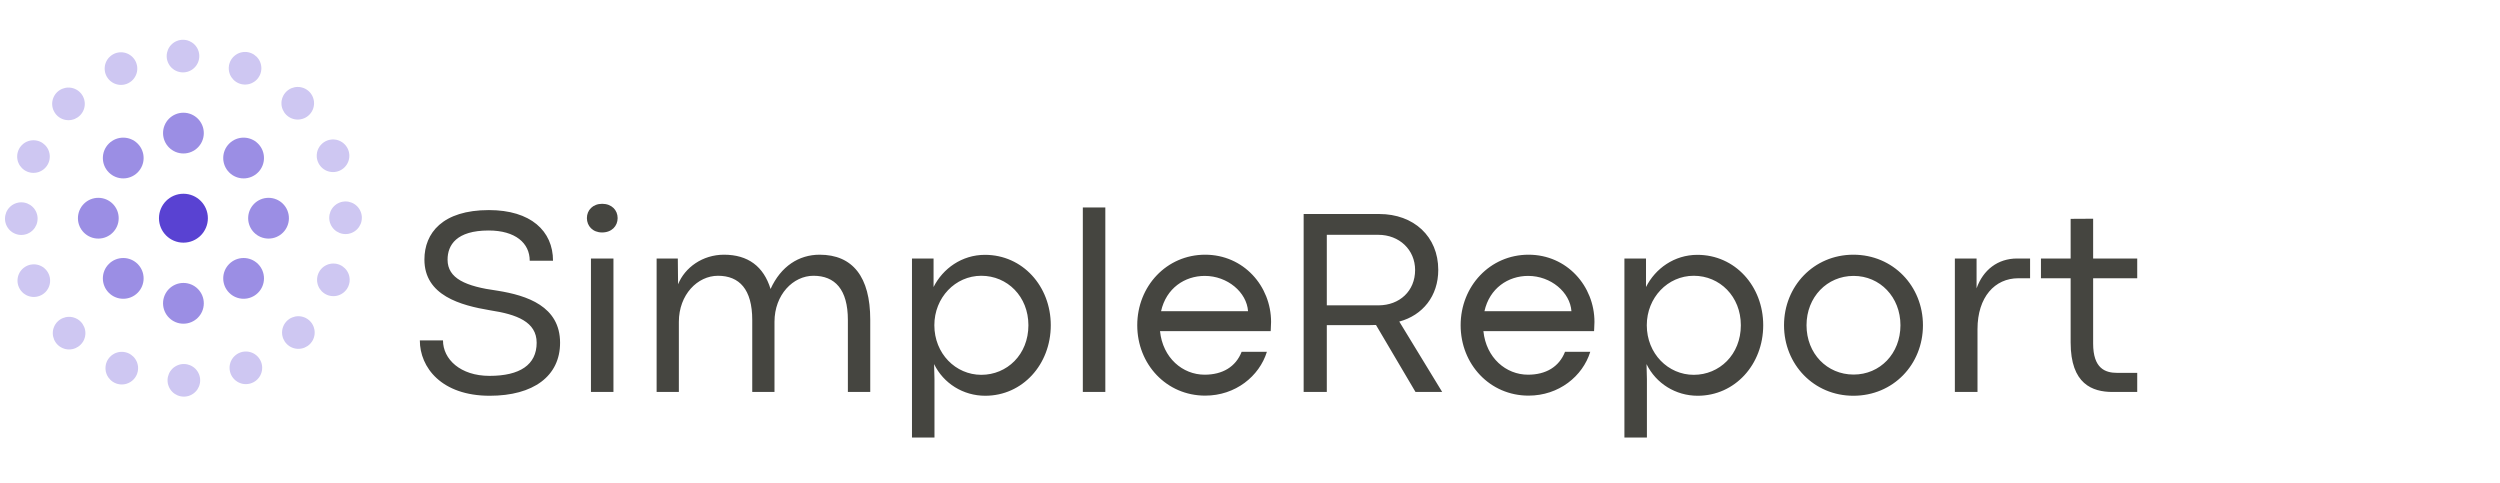
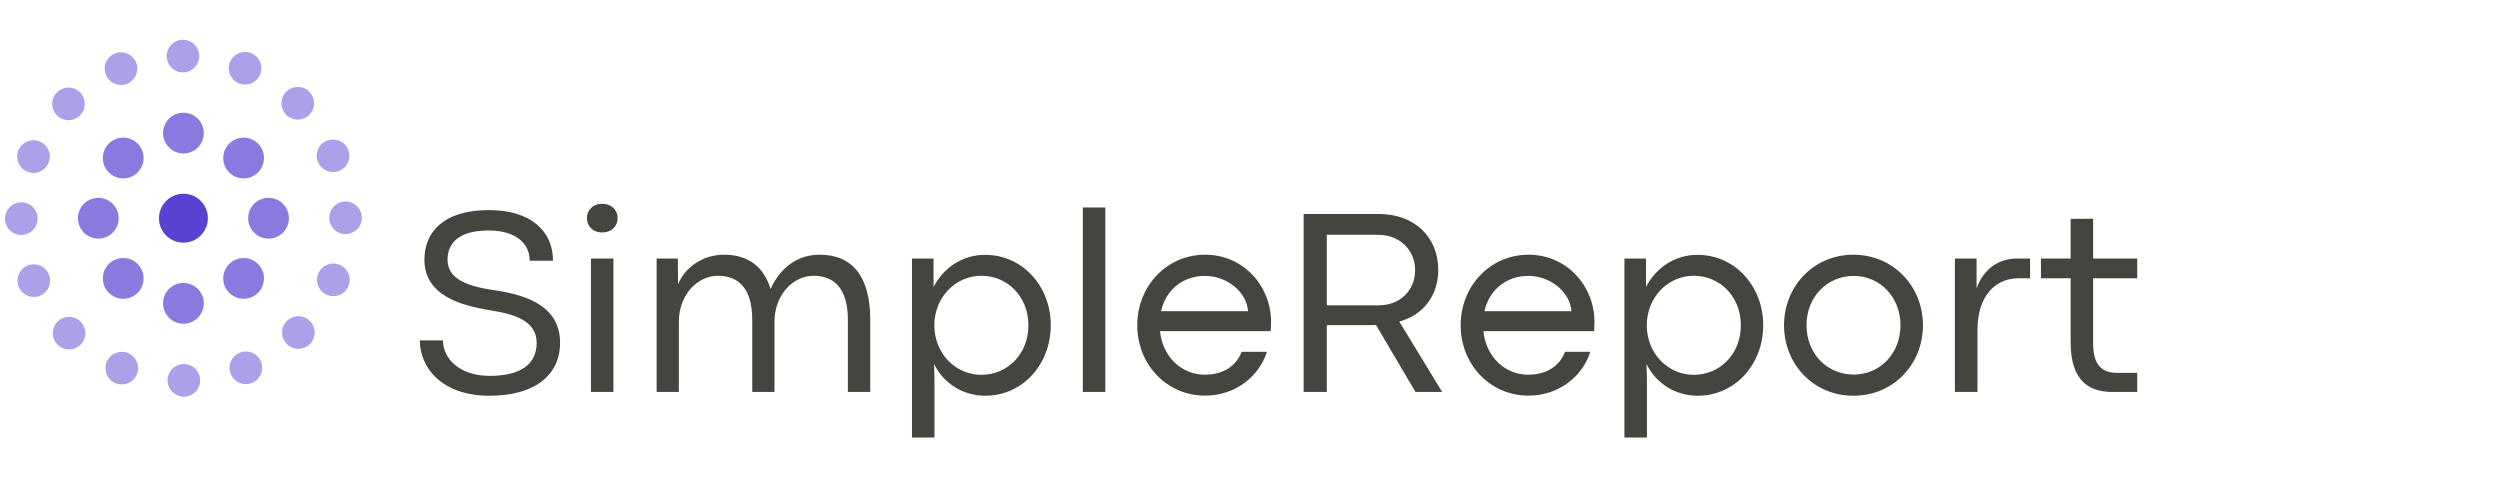
<svg xmlns="http://www.w3.org/2000/svg" width="1840" height="355" viewBox="0 0 1840 355" fill="none">
  <path fill-rule="evenodd" clip-rule="evenodd" d="M443.122 171.091C450.247 171.091 454.58 166.372 454.58 160.497C454.58 154.719 450.247 150 443.218 150C436.286 150 431.953 154.719 431.953 160.497C431.953 166.372 436.286 171.091 443.122 171.091ZM796.961 288.486H813.522V152.697H796.961V288.486ZM412.215 252.275C412.215 276.833 392.573 291.279 360.415 291.279C324.887 291.279 309 270.381 309 250.542H326.042C326.042 264.314 338.751 276.641 360.319 276.641C382.656 276.641 394.98 268.455 394.98 252.275C394.98 236.867 380.346 231.377 360.8 228.392C338.944 224.732 312.37 217.51 312.37 191.026C312.37 171.476 325.753 154.623 359.837 154.623C390.648 154.623 407.016 170.031 407.016 191.892H389.878C389.878 178.891 379.286 169.646 359.645 169.646C335.959 169.646 329.412 180.336 329.412 191.122C329.412 204.894 342.603 210.768 366.096 213.946C387.856 217.413 412.215 225.406 412.215 252.275ZM451.498 190.255V288.486H434.938V190.255H451.498ZM603.24 187.462C588.027 187.462 574.74 195.937 567.134 212.694C562.031 196.034 550.477 187.462 532.857 187.462C517.067 187.462 504.069 196.9 499.062 209.227L498.87 190.255H483.272V288.486H499.64V236.867C499.64 216.835 513.408 202.968 528.428 202.968C544.122 202.968 553.654 212.887 553.654 235.518V288.486H570.023V236.867C570.023 216.835 583.791 202.968 598.715 202.968C614.505 202.968 624.037 212.983 624.037 235.518V288.486H640.502V235.23C640.502 203.834 627.6 187.462 603.24 187.462ZM687.776 322H671.216V190.255H687.102V211.25C693.938 197.671 707.899 187.559 724.941 187.559C752.671 187.559 773.372 210.672 773.372 239.371C773.372 268.262 752.575 291.279 725.134 291.279C708.959 291.279 694.42 282.226 687.488 267.973L687.776 279.048V322ZM687.68 239.371C687.68 260.269 703.374 275.87 722.246 275.87C741.117 275.87 756.907 261.039 756.907 239.371C756.907 218.184 741.406 202.968 722.246 202.968C703.085 202.968 687.68 219.05 687.68 239.371ZM886.985 187.462C915.293 187.462 935.512 210.576 935.512 236.963C935.512 238.434 935.443 239.697 935.304 242.223C935.279 242.674 935.252 243.165 935.223 243.704H853.768C855.79 263.447 870.425 275.774 886.6 275.774C899.791 275.774 909.516 269.996 913.848 258.92H932.431C926.846 276.929 909.323 291.183 886.985 291.183C858.582 291.183 837.015 268.166 837.015 239.371C837.015 210.672 858.582 187.462 886.985 187.462ZM886.697 203.064C871.965 203.064 858.293 212.116 854.538 229.066H918.566C917.603 215.102 903.45 203.064 886.697 203.064ZM959.486 288.486H976.528V239.274H1008.49C1009.94 239.274 1011.29 239.274 1012.73 239.178L1041.81 288.486H1061.45L1029.87 236.674C1047.1 232.052 1058.56 217.895 1058.56 198.634C1058.56 173.98 1040.46 157.512 1015.14 157.512H959.486V288.486ZM976.528 224.732V172.824H1014.46C1029.87 172.824 1041.52 183.803 1041.52 198.73C1041.52 214.235 1030.06 224.636 1014.75 224.732H976.528ZM1125 187.462C1153.3 187.462 1173.52 210.576 1173.52 236.963C1173.52 238.417 1173.45 239.668 1173.32 242.137L1173.32 242.151L1173.32 242.166L1173.32 242.18L1173.32 242.194L1173.32 242.209L1173.31 242.223C1173.29 242.674 1173.26 243.165 1173.23 243.704H1091.78C1093.8 263.447 1108.44 275.774 1124.61 275.774C1137.8 275.774 1147.53 269.996 1151.86 258.92H1170.44C1164.86 276.929 1147.33 291.183 1125 291.183C1096.59 291.183 1075.03 268.166 1075.03 239.371C1075.03 210.672 1096.59 187.462 1125 187.462ZM1124.71 203.064C1109.98 203.064 1096.3 212.116 1092.55 229.066H1156.58C1155.61 215.102 1141.46 203.064 1124.71 203.064ZM1195.57 322H1212.13V279.048L1211.84 267.973C1218.78 282.226 1233.31 291.279 1249.49 291.279C1276.93 291.279 1297.73 268.262 1297.73 239.371C1297.73 210.672 1277.03 187.559 1249.3 187.559C1232.26 187.559 1218.29 197.671 1211.46 211.25V190.255H1195.57V322ZM1246.6 275.87C1227.73 275.87 1212.04 260.269 1212.04 239.371C1212.04 219.05 1227.44 202.968 1246.6 202.968C1265.76 202.968 1281.26 218.184 1281.26 239.371C1281.26 261.039 1265.47 275.87 1246.6 275.87ZM1415.29 239.371C1415.29 268.262 1393.43 291.279 1364.07 291.279C1334.99 291.279 1313.04 268.262 1313.04 239.371C1313.04 210.672 1334.89 187.462 1364.07 187.462C1393.34 187.462 1415.29 210.576 1415.29 239.371ZM1329.6 239.371C1329.6 260.269 1344.71 275.677 1364.26 275.677C1383.71 275.677 1398.73 260.269 1398.73 239.371C1398.73 218.665 1383.71 203.064 1364.26 203.064C1344.71 203.064 1329.6 218.665 1329.6 239.371ZM1438.78 288.486H1455.44V242.26C1455.44 218.569 1468.24 204.797 1485.48 204.797H1494.14V190.255H1484.61C1470.36 190.255 1459.58 198.634 1454.76 212.213V190.255H1438.78V288.486ZM1573 288.486H1554.9C1539.98 288.486 1523.99 282.708 1523.99 252.083V204.797H1502.14V190.255H1523.99V161.075L1540.55 160.979V190.255H1573V204.797H1540.55V252.853C1540.55 271.151 1549.41 274.426 1558.17 274.426H1573V288.486Z" fill="#454540" />
-   <g opacity="0.3">
+   <g opacity="0.5">
    <circle cx="134.679" cy="41.278" r="12" transform="rotate(-22.5 134.679 41.2776)" fill="#5942D2" />
    <circle cx="180.366" cy="50.237" r="12" fill="#5942D2" />
    <circle cx="135.321" cy="279.92" r="12" transform="rotate(157.5 135.321 279.92)" fill="#5942D2" />
    <circle cx="89.041" cy="50.483" r="12" transform="rotate(-45 89.0407 50.4834)" fill="#5942D2" />
    <circle cx="180.959" cy="270.715" r="12" transform="rotate(135 180.959 270.715)" fill="#5942D2" />
    <circle cx="24.639" cy="115.232" r="12" transform="rotate(-90 24.6385 115.232)" fill="#5942D2" />
    <circle cx="245.361" cy="205.963" r="12" transform="rotate(90 245.361 205.963)" fill="#5942D2" />
    <circle cx="24.885" cy="206.557" r="12" transform="rotate(-135 24.8846 206.557)" fill="#5942D2" />
    <circle cx="245.116" cy="114.639" r="12" transform="rotate(45 245.116 114.639)" fill="#5942D2" />
    <circle cx="89.635" cy="270.959" r="12" transform="rotate(-180 89.6346 270.959)" fill="#5942D2" />
    <circle cx="254.321" cy="160.276" r="12" transform="rotate(67.5 254.321 160.276)" fill="#5942D2" />
    <circle cx="15.679" cy="160.919" r="12" transform="rotate(-112.5 15.6788 160.919)" fill="#5942D2" />
    <circle cx="219.6" cy="244.744" r="12" transform="rotate(112.5 219.6 244.744)" fill="#5942D2" />
    <circle cx="50.4" cy="76.453" r="12" transform="rotate(-67.5 50.4003 76.4529)" fill="#5942D2" />
    <circle cx="219.146" cy="75.998" r="12" transform="rotate(22.5 219.146 75.9981)" fill="#5942D2" />
    <circle cx="50.854" cy="245.198" r="12" transform="rotate(-157.5 50.8542 245.198)" fill="#5942D2" />
  </g>
-   <g opacity="0.6">
+   <g opacity="0.7">
    <circle cx="135" cy="97.957" r="15" transform="rotate(90 135 97.957)" fill="#5942D2" />
    <circle cx="135" cy="223.242" r="15" transform="rotate(-90 135 223.242)" fill="#5942D2" />
    <circle cx="197.643" cy="160.6" r="15" transform="rotate(-180 197.643 160.6)" fill="#5942D2" />
    <circle cx="72.357" cy="160.6" r="15" fill="#5942D2" />
    <circle cx="179.295" cy="204.894" r="15" transform="rotate(-135 179.295 204.894)" fill="#5942D2" />
    <circle cx="90.705" cy="116.303" r="15" transform="rotate(45 90.7051 116.303)" fill="#5942D2" />
    <circle cx="179.295" cy="116.305" r="15" transform="rotate(135 179.295 116.305)" fill="#5942D2" />
    <circle cx="90.705" cy="204.895" r="15" transform="rotate(-45 90.7054 204.895)" fill="#5942D2" />
  </g>
  <circle cx="135" cy="160.598" r="18" fill="#5942D2" />
</svg>
